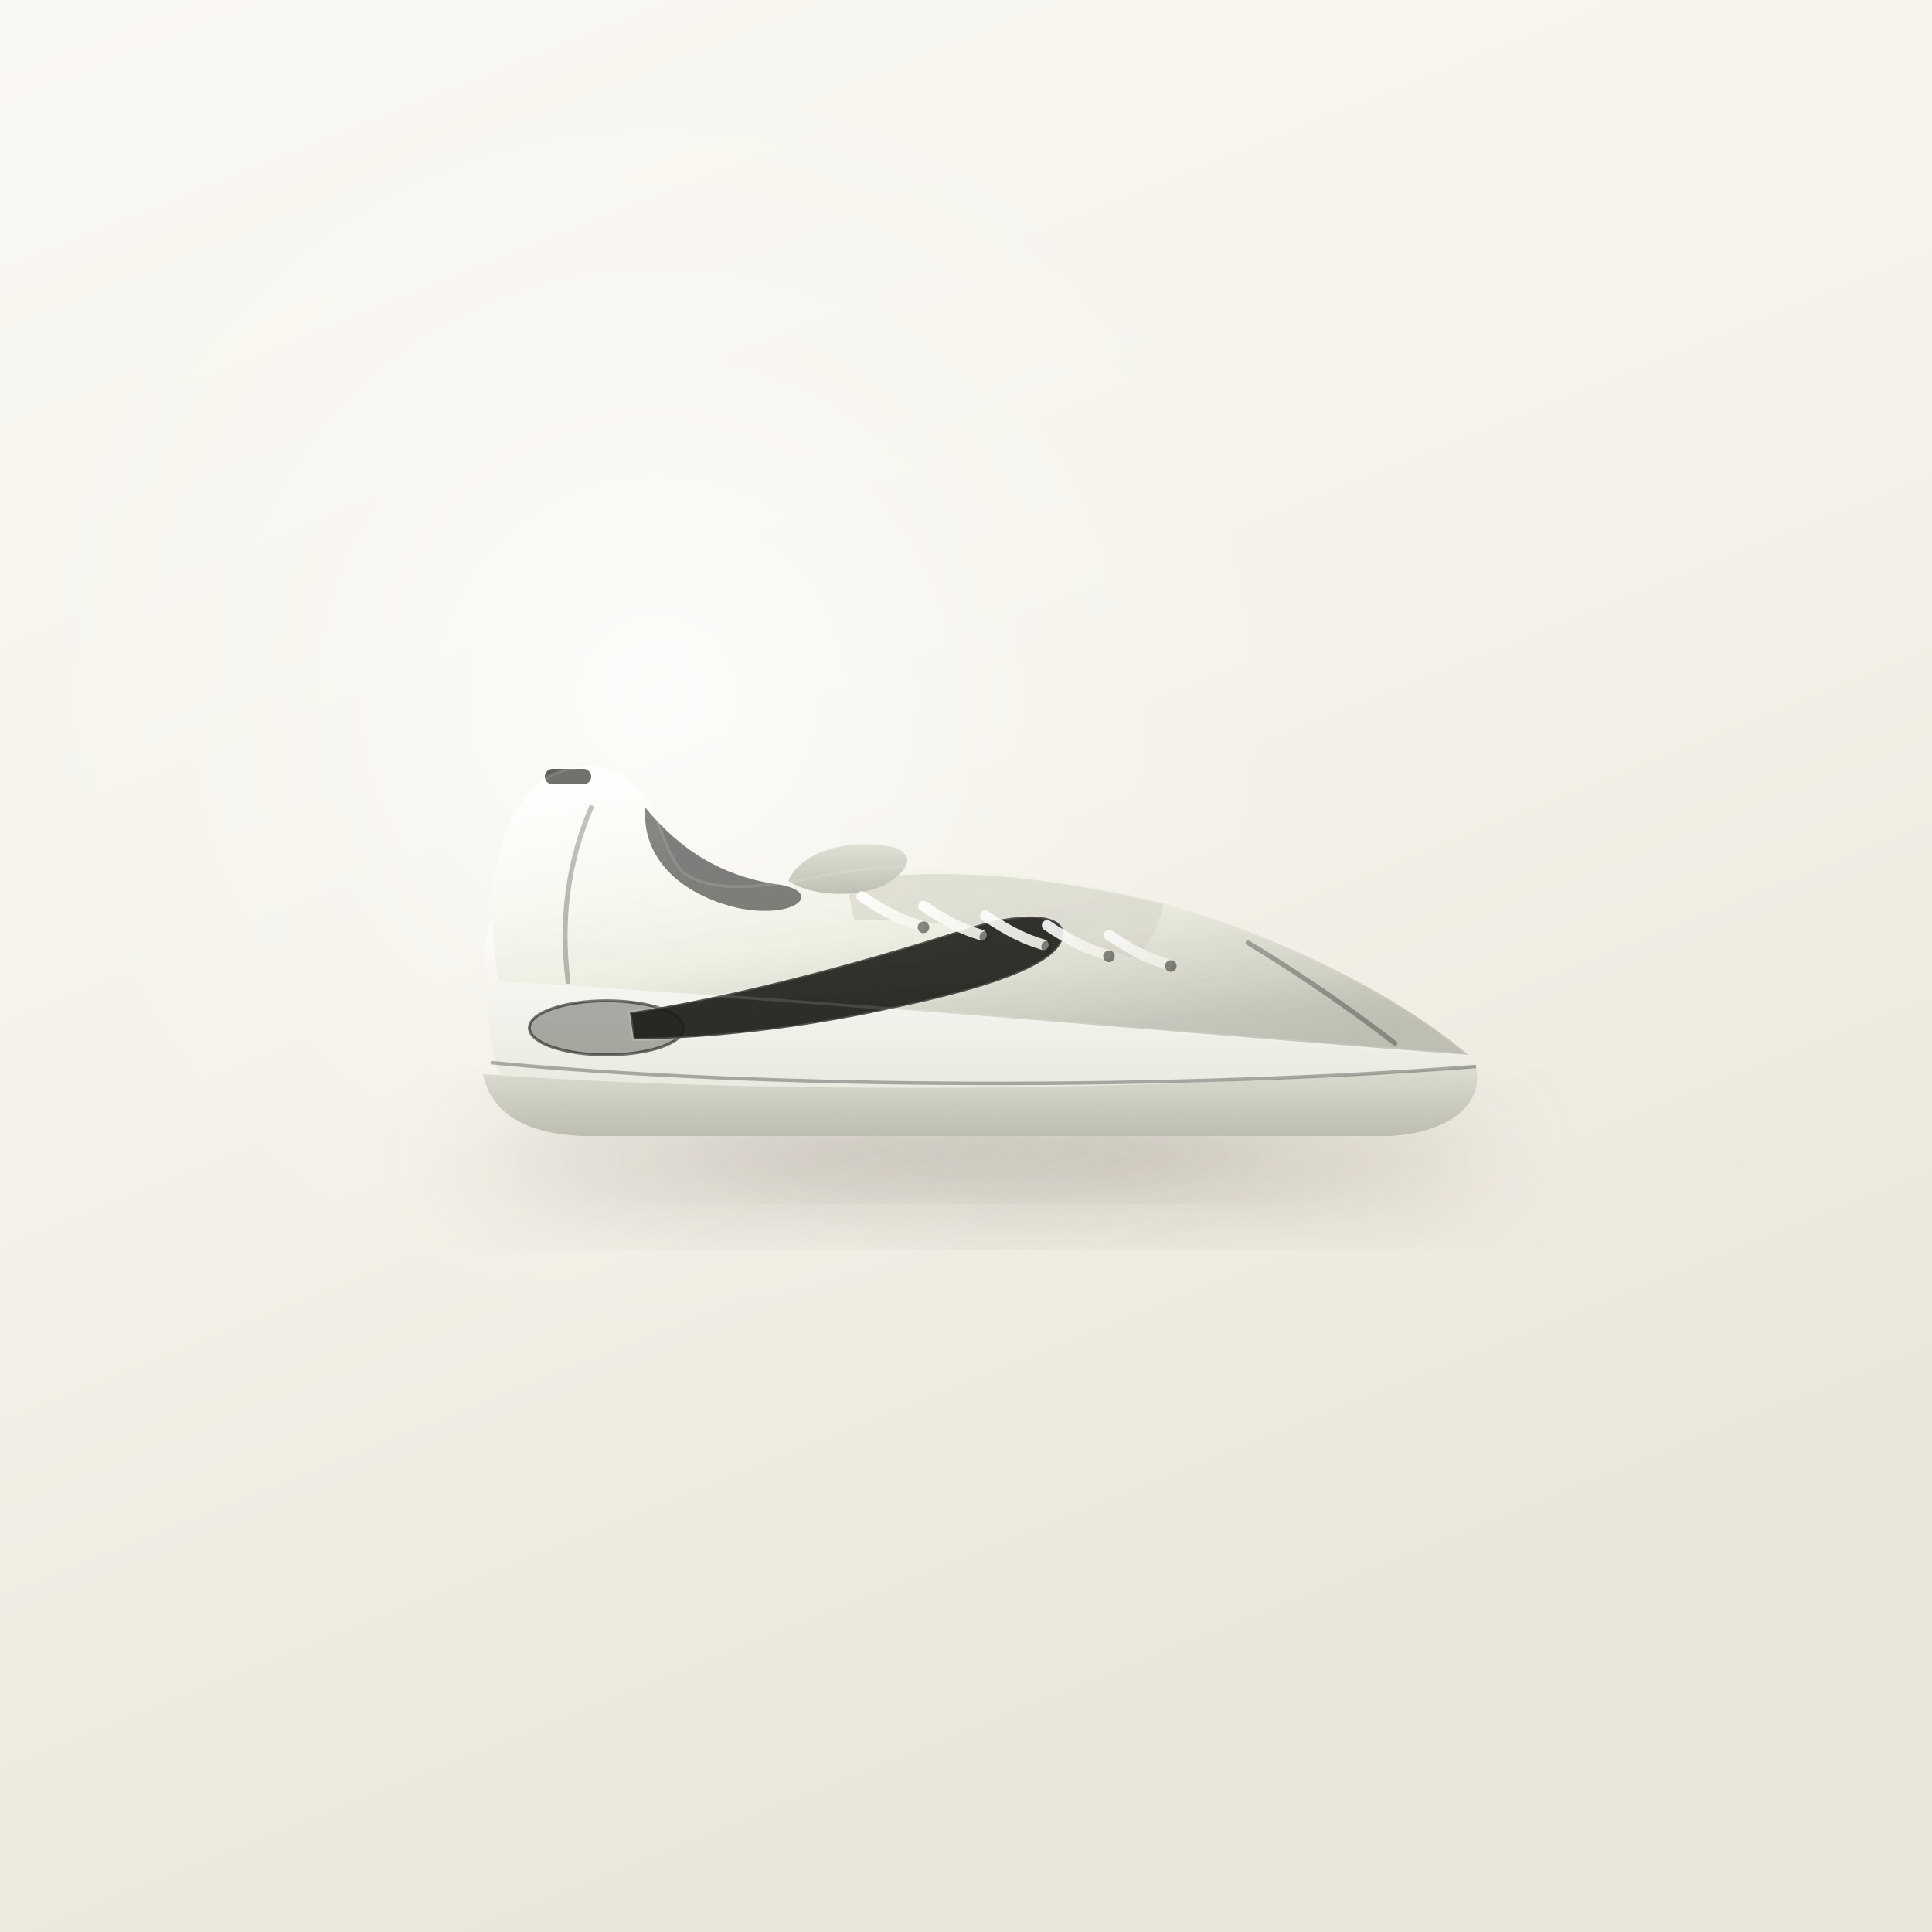
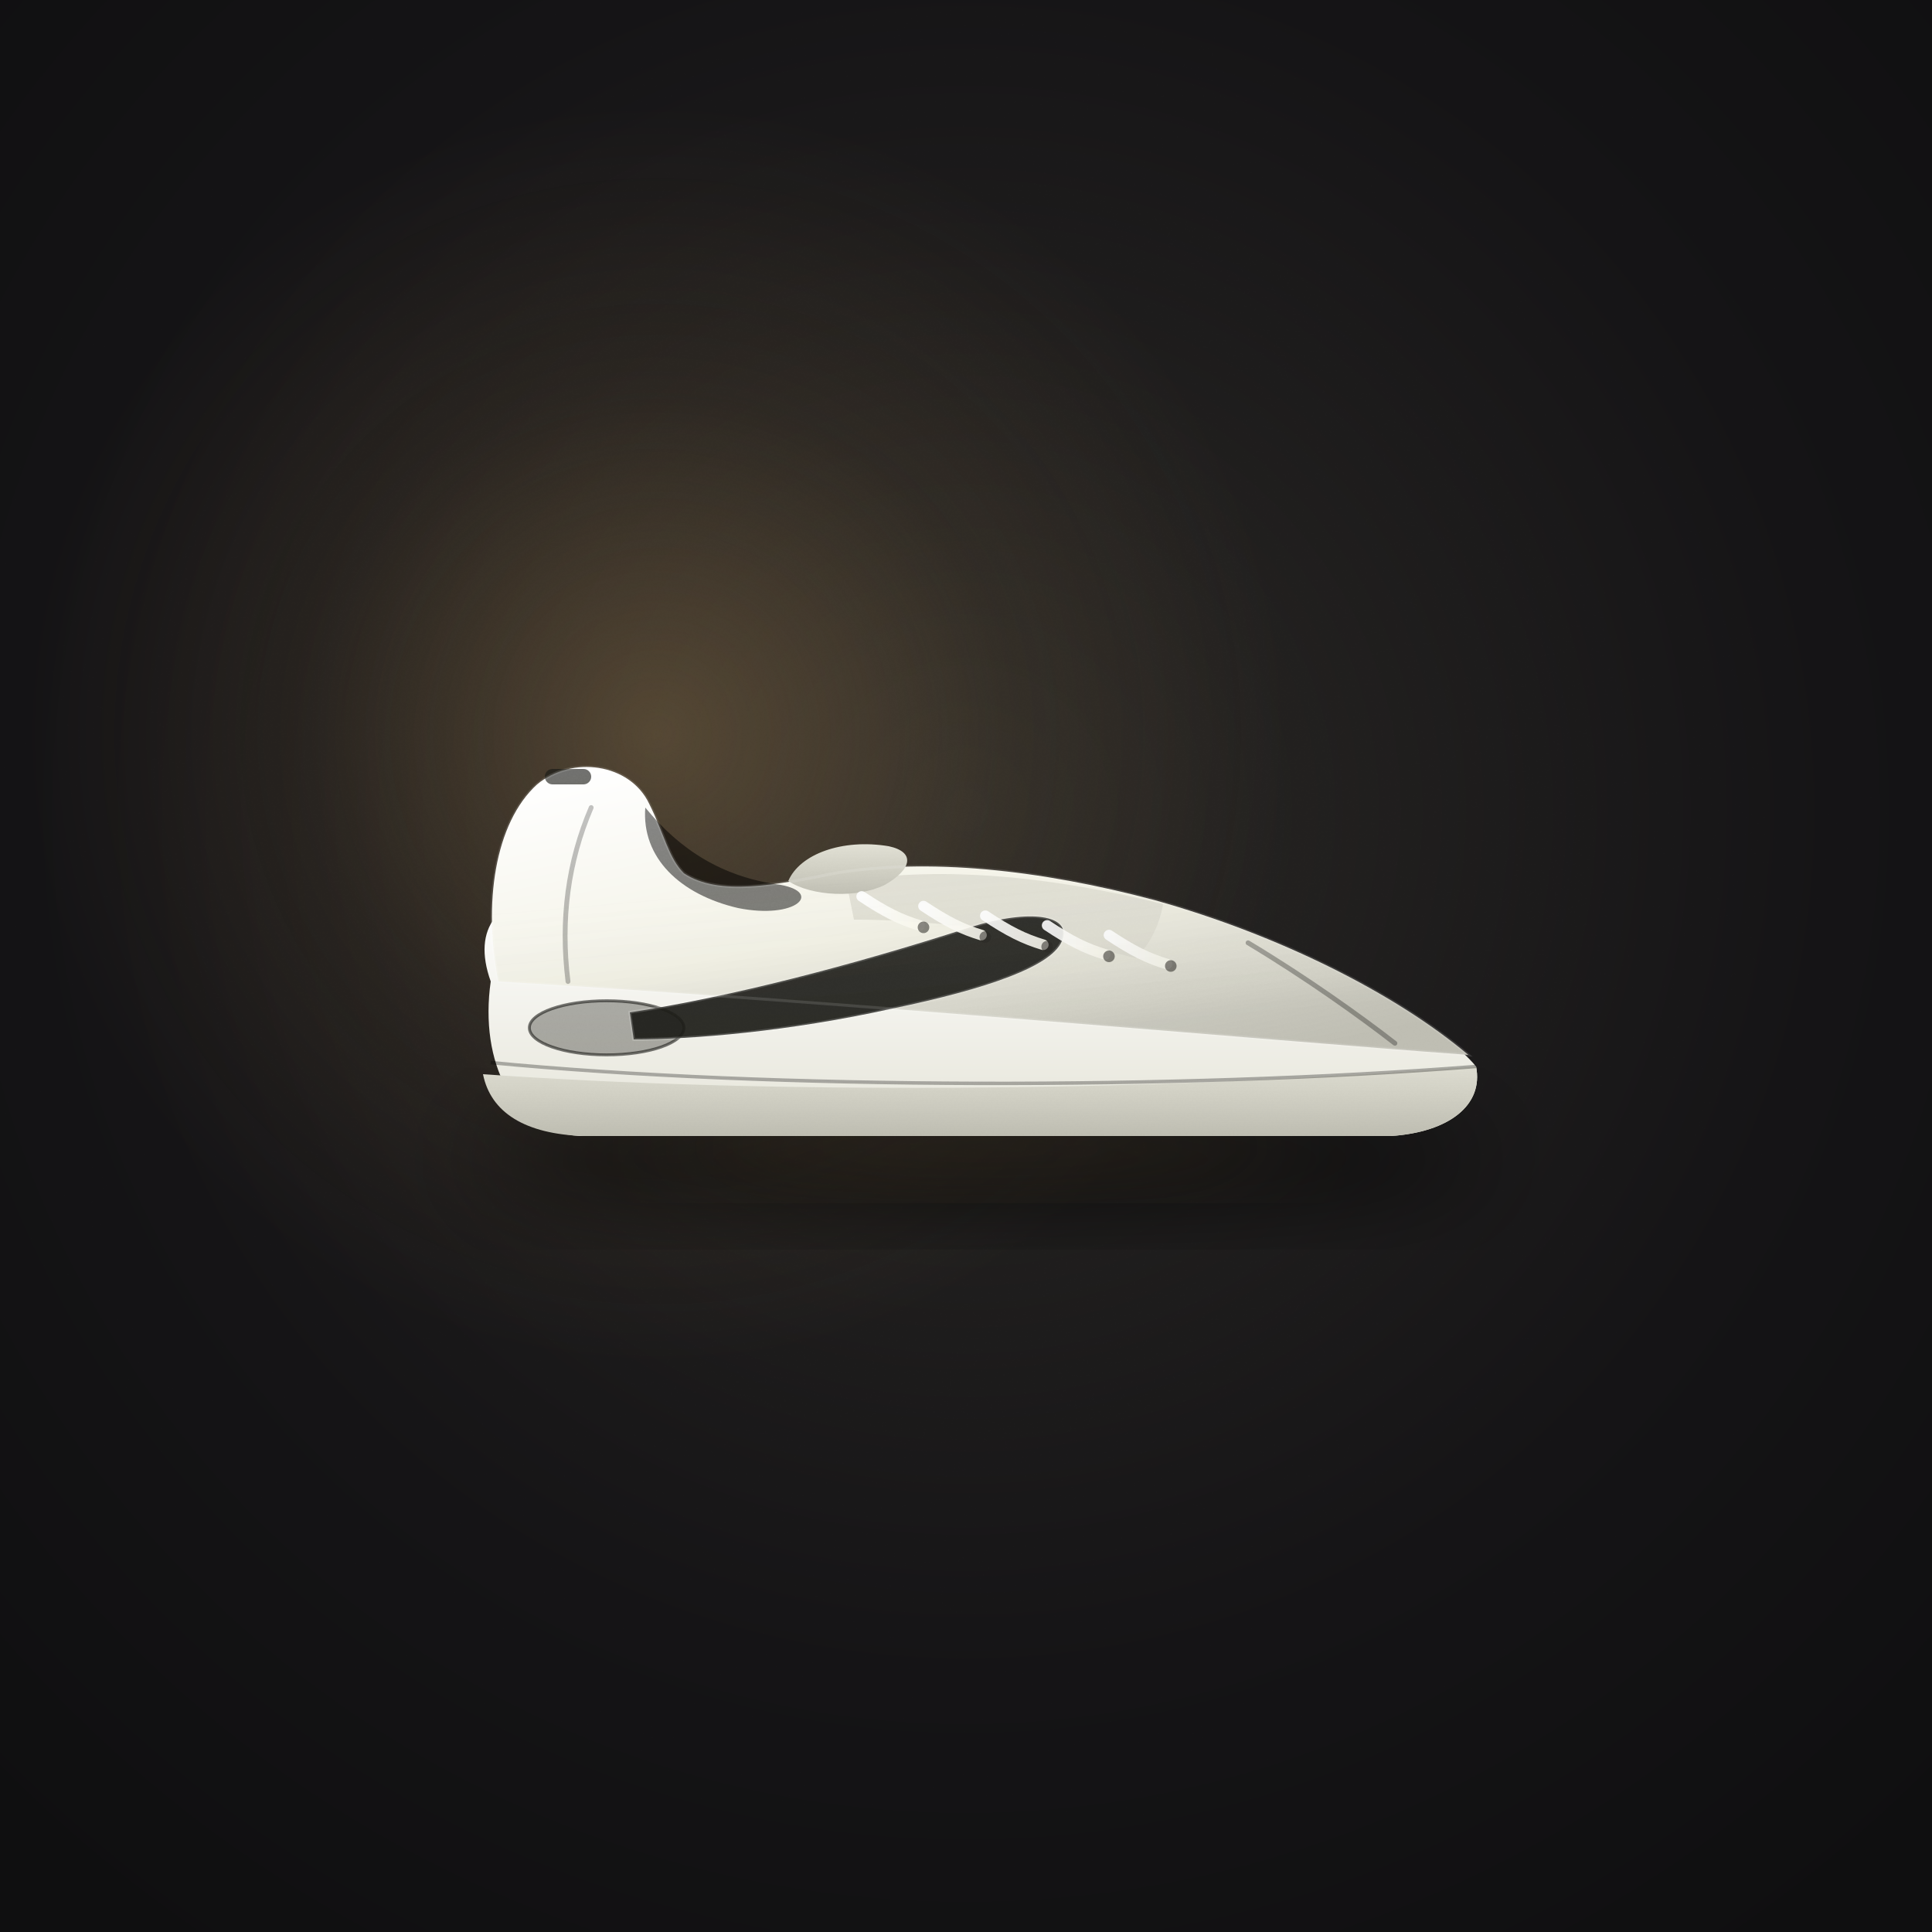
<svg xmlns="http://www.w3.org/2000/svg" viewBox="0 0 1000 1000" width="1000" height="1000" role="img">
  <defs>
-     <linearGradient id="bg" x1="0" y1="0" x2="0.4" y2="1">
-       <stop offset="0" stop-color="#faf8f3" />
-       <stop offset="0.5" stop-color="#f5f2ea" />
-       <stop offset="1" stop-color="#eae5d9" />
-     </linearGradient>
+     <radialGradient id="bg" cx="0.5" cy="0.42" r="0.72">
+       <stop offset="0" stop-color="#2a2825" />
+       <stop offset="0.62" stop-color="#151416" />
+       <stop offset="1" stop-color="#0f0f10" />
+     </radialGradient>
    <radialGradient id="bloom">
-       <stop offset="0" stop-color="#ffffff" stop-opacity="0.75" />
-       <stop offset="0.55" stop-color="#ffffff" stop-opacity="0.2" />
-       <stop offset="1" stop-color="#ffffff" stop-opacity="0" />
+       <stop offset="0" stop-color="#c9a063" stop-opacity="0.3" />
+       <stop offset="0.55" stop-color="#c9a063" stop-opacity="0.08" />
+       <stop offset="1" stop-color="#c9a063" stop-opacity="0" />
    </radialGradient>
    <linearGradient id="upperGrad" x1="0.1" y1="0" x2="0.8" y2="1">
      <stop offset="0" stop-color="#ffffff" />
      <stop offset="0.5" stop-color="#f3f2e6" />
      <stop offset="1" stop-color="#d1d0c4" />
    </linearGradient>
    <linearGradient id="midGrad" x1="0" y1="0" x2="0" y2="1">
      <stop offset="0" stop-color="#ffffff" />
      <stop offset="1" stop-color="#e5e4d8" />
    </linearGradient>
    <linearGradient id="soleGrad" x1="0" y1="0" x2="0" y2="1">
      <stop offset="0" stop-color="#dddcd0" />
      <stop offset="1" stop-color="#bdbcb0" />
    </linearGradient>
    <linearGradient id="collarGrad" x1="0" y1="0" x2="0" y2="1">
      <stop offset="0" stop-color="#e1e0d4" />
      <stop offset="1" stop-color="#bfbeb2" />
    </linearGradient>
    <linearGradient id="lace" x1="0" y1="0" x2="1" y2="0">
      <stop offset="0" stop-color="#ffffff" />
      <stop offset="1" stop-color="#fbfaee" />
    </linearGradient>
    <linearGradient id="sheen" x1="0" y1="0" x2="0.3" y2="1">
      <stop offset="0" stop-color="#ffffff" stop-opacity="0.22" />
      <stop offset="0.45" stop-color="#ffffff" stop-opacity="0.02" />
      <stop offset="1" stop-color="#000000" stop-opacity="0.18" />
    </linearGradient>
    <filter id="soft" x="-40%" y="-40%" width="180%" height="180%">
      <feGaussianBlur stdDeviation="26" />
    </filter>
    <filter id="grain">
      <feTurbulence type="fractalNoise" baseFrequency="0.9" numOctaves="3" seed="81" />
      <feColorMatrix type="saturate" values="0" />
    </filter>
  </defs>
  <rect width="1000" height="1000" fill="url(#bg)" />
-   <circle cx="340" cy="360" r="340" fill="url(#bloom)" />
-   <ellipse cx="508" cy="600" rx="262" ry="26" fill="#8a8378" opacity="0.34" filter="url(#soft)" />
-   <ellipse cx="508" cy="596" rx="150" ry="15" fill="#6b6459" opacity="0.24" filter="url(#soft)" />
+   <circle cx="340" cy="380" r="330" fill="url(#bloom)" />
+   <ellipse cx="508" cy="600" rx="262" ry="26" fill="#000" opacity="0.6" filter="url(#soft)" />
+   <ellipse cx="508" cy="594" rx="160" ry="16" fill="#c9a063" opacity="0.14" filter="url(#soft)" />
  <g transform="">
    <g transform="">
      <g transform="rotate(0 500 500)">
        <g transform="translate(150 250)">
          <path d="M104 258 C94 230, 108 214, 138 212 L470 242 C545 256, 596 280, 614 302 C618 322, 600 336, 570 338 L150 338 C116 336, 98 300, 104 258 Z" fill="url(#midGrad)" />
          <ellipse cx="164" cy="282" rx="40" ry="14" fill="#1c1c18" opacity="0.35" />
          <ellipse cx="164" cy="282" rx="40" ry="14" fill="none" stroke="#1c1c18" stroke-opacity="0.6" stroke-width="1.5" />
          <path d="M100 306 C104 326, 122 337, 152 338 L570 338 C600 336, 618 322, 614 302 C440 316, 240 316, 100 306 Z" fill="url(#soleGrad)" />
          <path d="M104 300 C250 314, 460 314, 614 302" fill="none" stroke="#000" stroke-opacity="0.3" stroke-width="1.8" />
          <path d="M108 258 C100 218, 106 176, 128 156 C146 141, 176 145, 186 166 C194 182, 196 194, 204 202 C222 214, 252 208, 282 202 C330 194, 388 200, 448 216 C512 234, 572 264, 610 296 C500 288, 280 268, 108 258 Z" fill="url(#upperGrad)" />
          <path d="M288 206 C340 198, 396 204, 452 218 C450 230, 444 240, 438 246 C384 232, 330 226, 292 226 Z" fill="#dddcd0" opacity="0.85" />
          <path d="M176 274 C228 266, 290 250, 352 230 C384 220, 404 224, 400 236 C396 250, 360 262, 312 272 C258 284, 208 288, 178 288 Z" fill="#1c1c18" opacity="0.92" />
          <path d="M176 274 C228 266, 290 250, 352 230 C384 220, 404 224, 400 236 C396 250, 360 262, 312 272 C258 284, 208 288, 178 288 Z" fill="none" stroke="#fff" stroke-opacity="0.16" stroke-width="1.5" />
          <path d="M496 238 C526 256, 554 276, 572 290" fill="none" stroke="#000" stroke-opacity="0.3" stroke-width="2.5" stroke-linecap="round" />
          <path d="M156 168 C144 196, 140 226, 144 258" fill="none" stroke="#000" stroke-opacity="0.26" stroke-width="2.5" stroke-linecap="round" />
          <path d="M258 206 C264 192, 286 184, 310 188 C324 191, 322 200, 308 208 C294 215, 270 214, 258 206 Z" fill="url(#collarGrad)" />
          <path d="M184 168 C202 190, 224 204, 254 208 C276 212, 262 226, 232 220 C202 213, 182 194, 184 168 Z" fill="#000" fill-opacity="0.5" />
          <path d="M296 214 C308 222, 316 226, 326 229" stroke="url(#lace)" stroke-width="5.5" stroke-linecap="round" fill="none" opacity="0.9" />
          <circle cx="328" cy="230" r="3" fill="#24231f" opacity="0.55" />
          <path d="M328 219 C340 227, 348 231, 358 234" stroke="url(#lace)" stroke-width="5.5" stroke-linecap="round" fill="none" opacity="0.9" />
          <circle cx="360" cy="235" r="3" fill="#24231f" opacity="0.55" />
          <path d="M360 224 C372 232, 380 236, 390 239" stroke="url(#lace)" stroke-width="5.5" stroke-linecap="round" fill="none" opacity="0.9" />
          <circle cx="392" cy="240" r="3" fill="#24231f" opacity="0.55" />
          <path d="M392 229 C404 237, 412 241, 422 244" stroke="url(#lace)" stroke-width="5.5" stroke-linecap="round" fill="none" opacity="0.9" />
          <circle cx="424" cy="245" r="3" fill="#24231f" opacity="0.55" />
          <path d="M424 234 C436 242, 444 246, 454 249" stroke="url(#lace)" stroke-width="5.5" stroke-linecap="round" fill="none" opacity="0.9" />
          <circle cx="456" cy="250" r="3" fill="#24231f" opacity="0.55" />
          <rect x="132" y="148" width="24" height="8" rx="4" fill="#1c1c18" opacity="0.7" />
          <path d="M108 258 C100 218, 106 176, 128 156 C146 141, 176 145, 186 166 C194 182, 196 194, 204 202 C222 214, 252 208, 282 202 C330 194, 388 200, 448 216 C512 234, 572 264, 610 296 C500 288, 280 268, 108 258 Z" fill="url(#sheen)" opacity="0.5" />
          <path d="M108 258 C100 218, 106 176, 128 156 C146 141, 176 145, 186 166 C194 182, 196 194, 204 202 C222 214, 252 208, 282 202 C330 194, 388 200, 448 216 C512 234, 572 264, 610 296 C500 288, 280 268, 108 258 Z" fill="none" stroke="#fff" stroke-opacity="0.12" stroke-width="1.5" />
        </g>
      </g>
    </g>
  </g>
  <rect width="1000" height="1000" filter="url(#grain)" opacity="0.045" style="mix-blend-mode:overlay" />
</svg>
